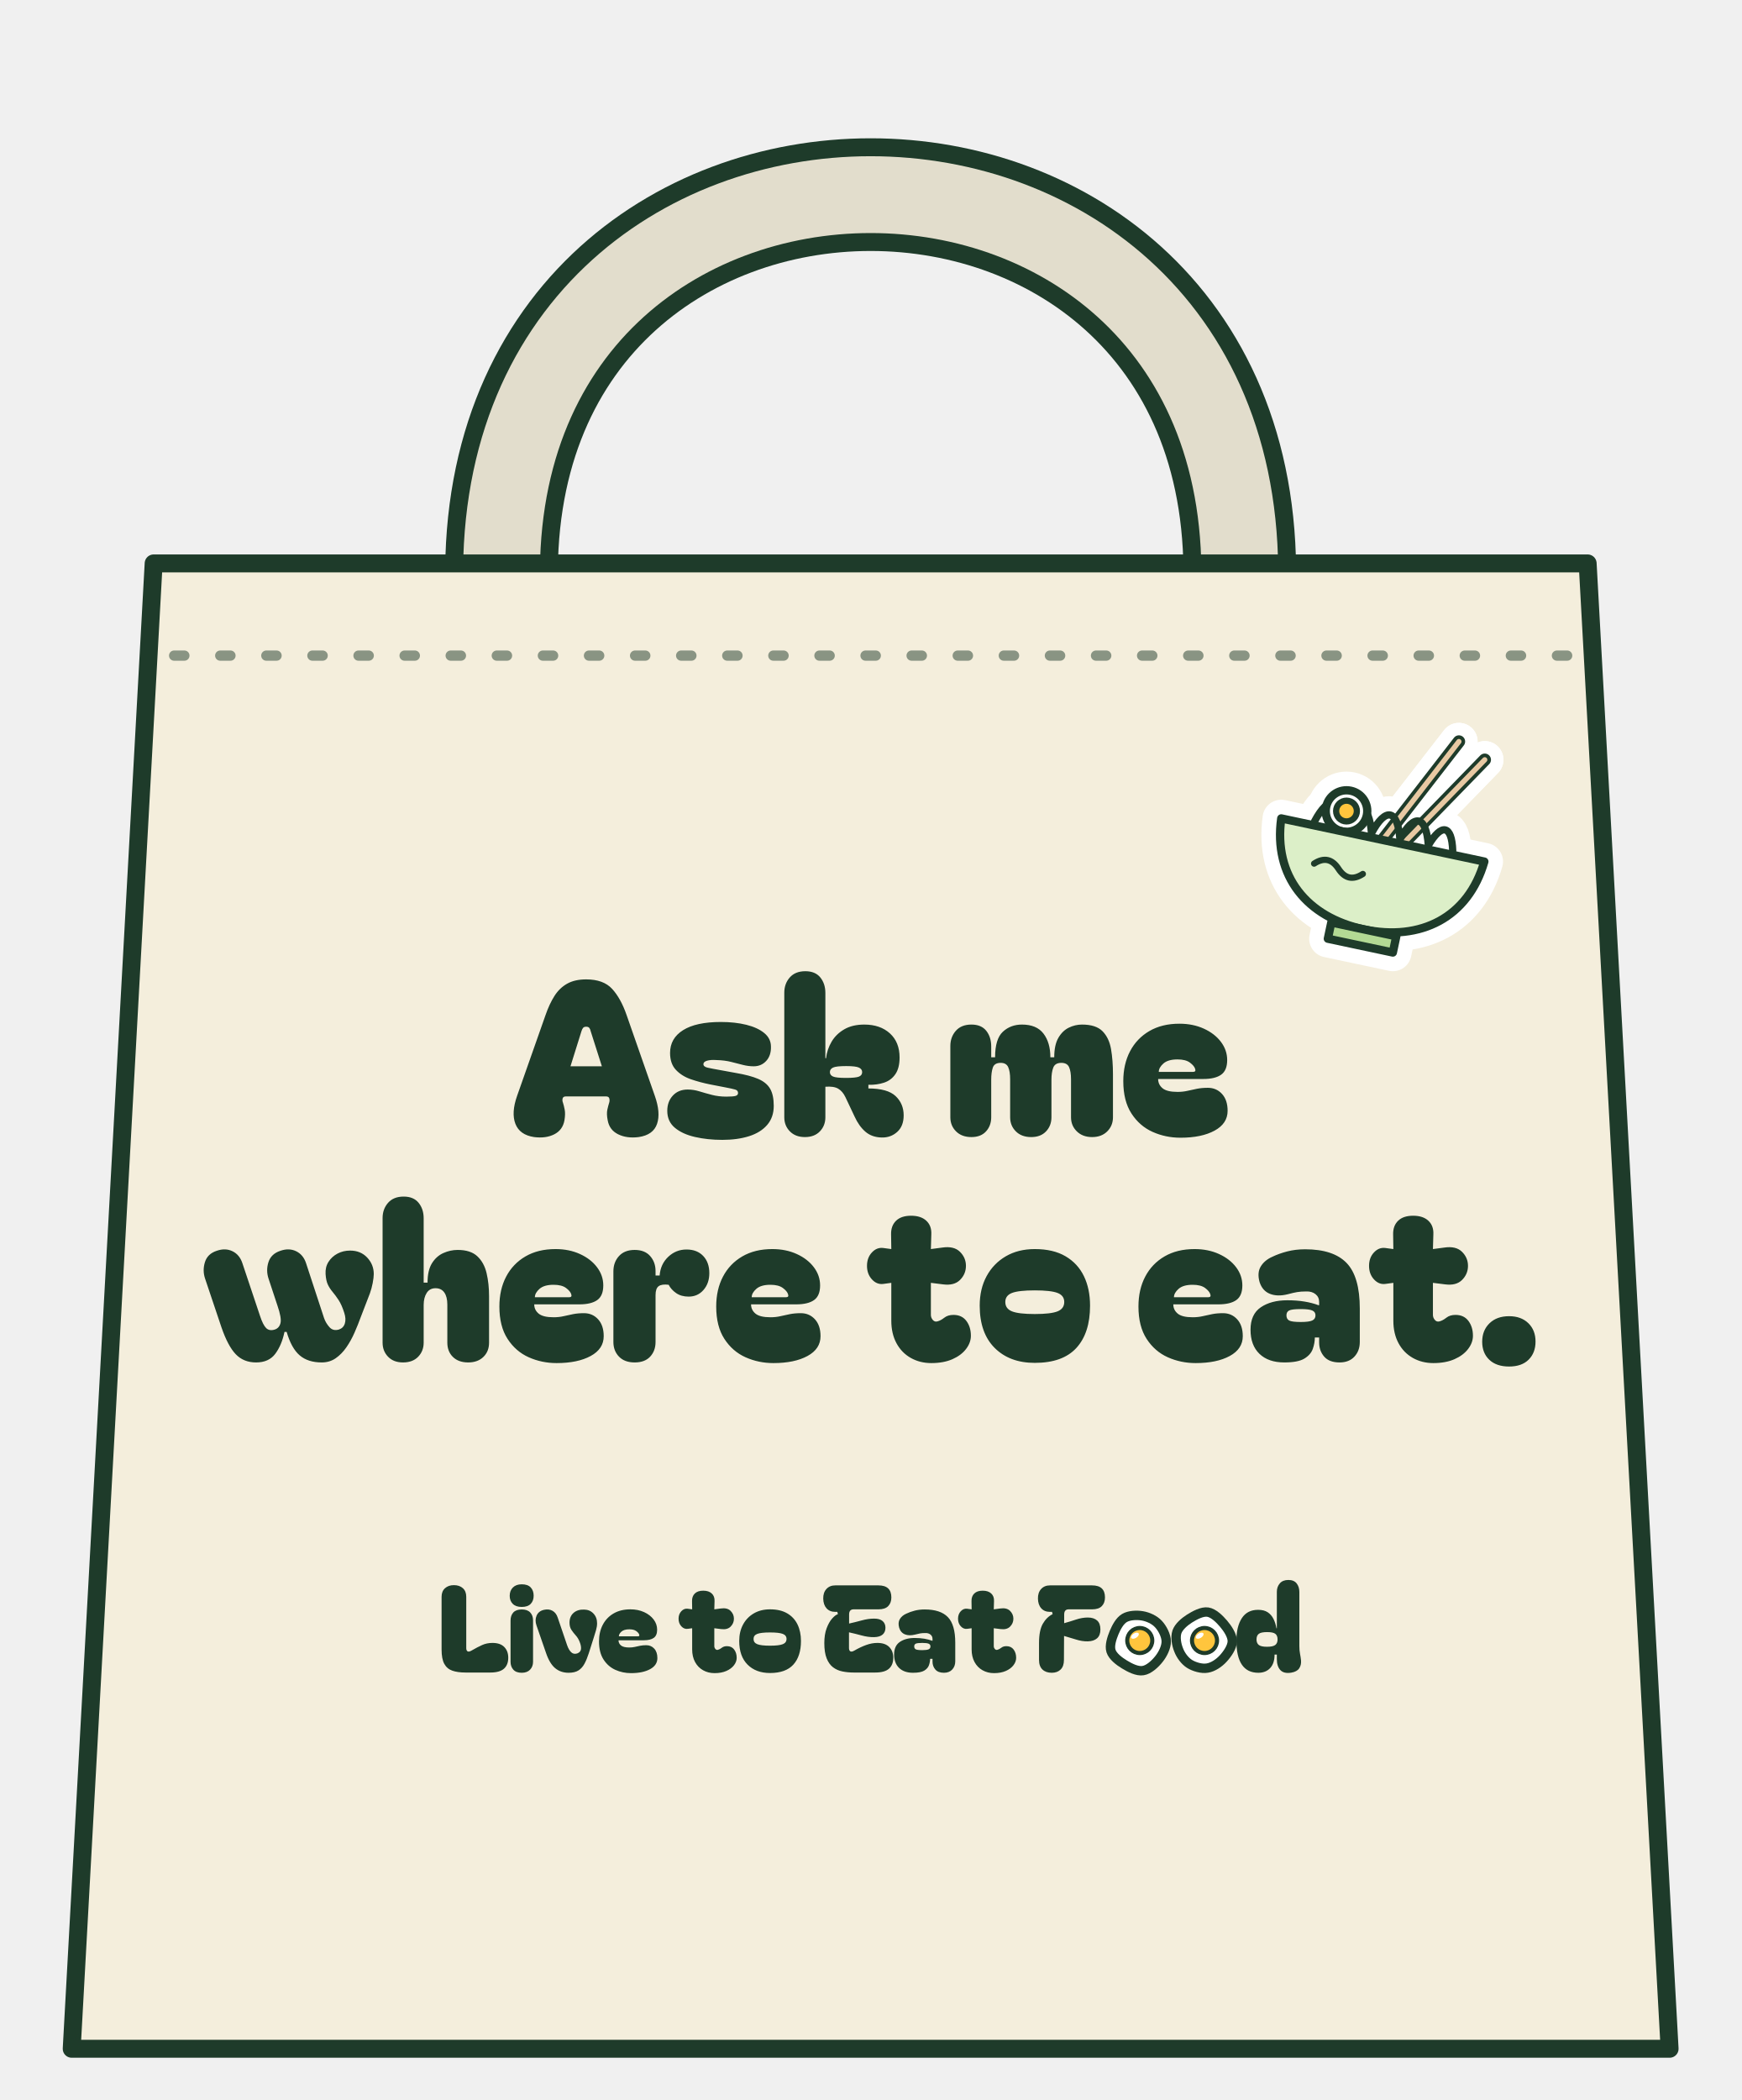
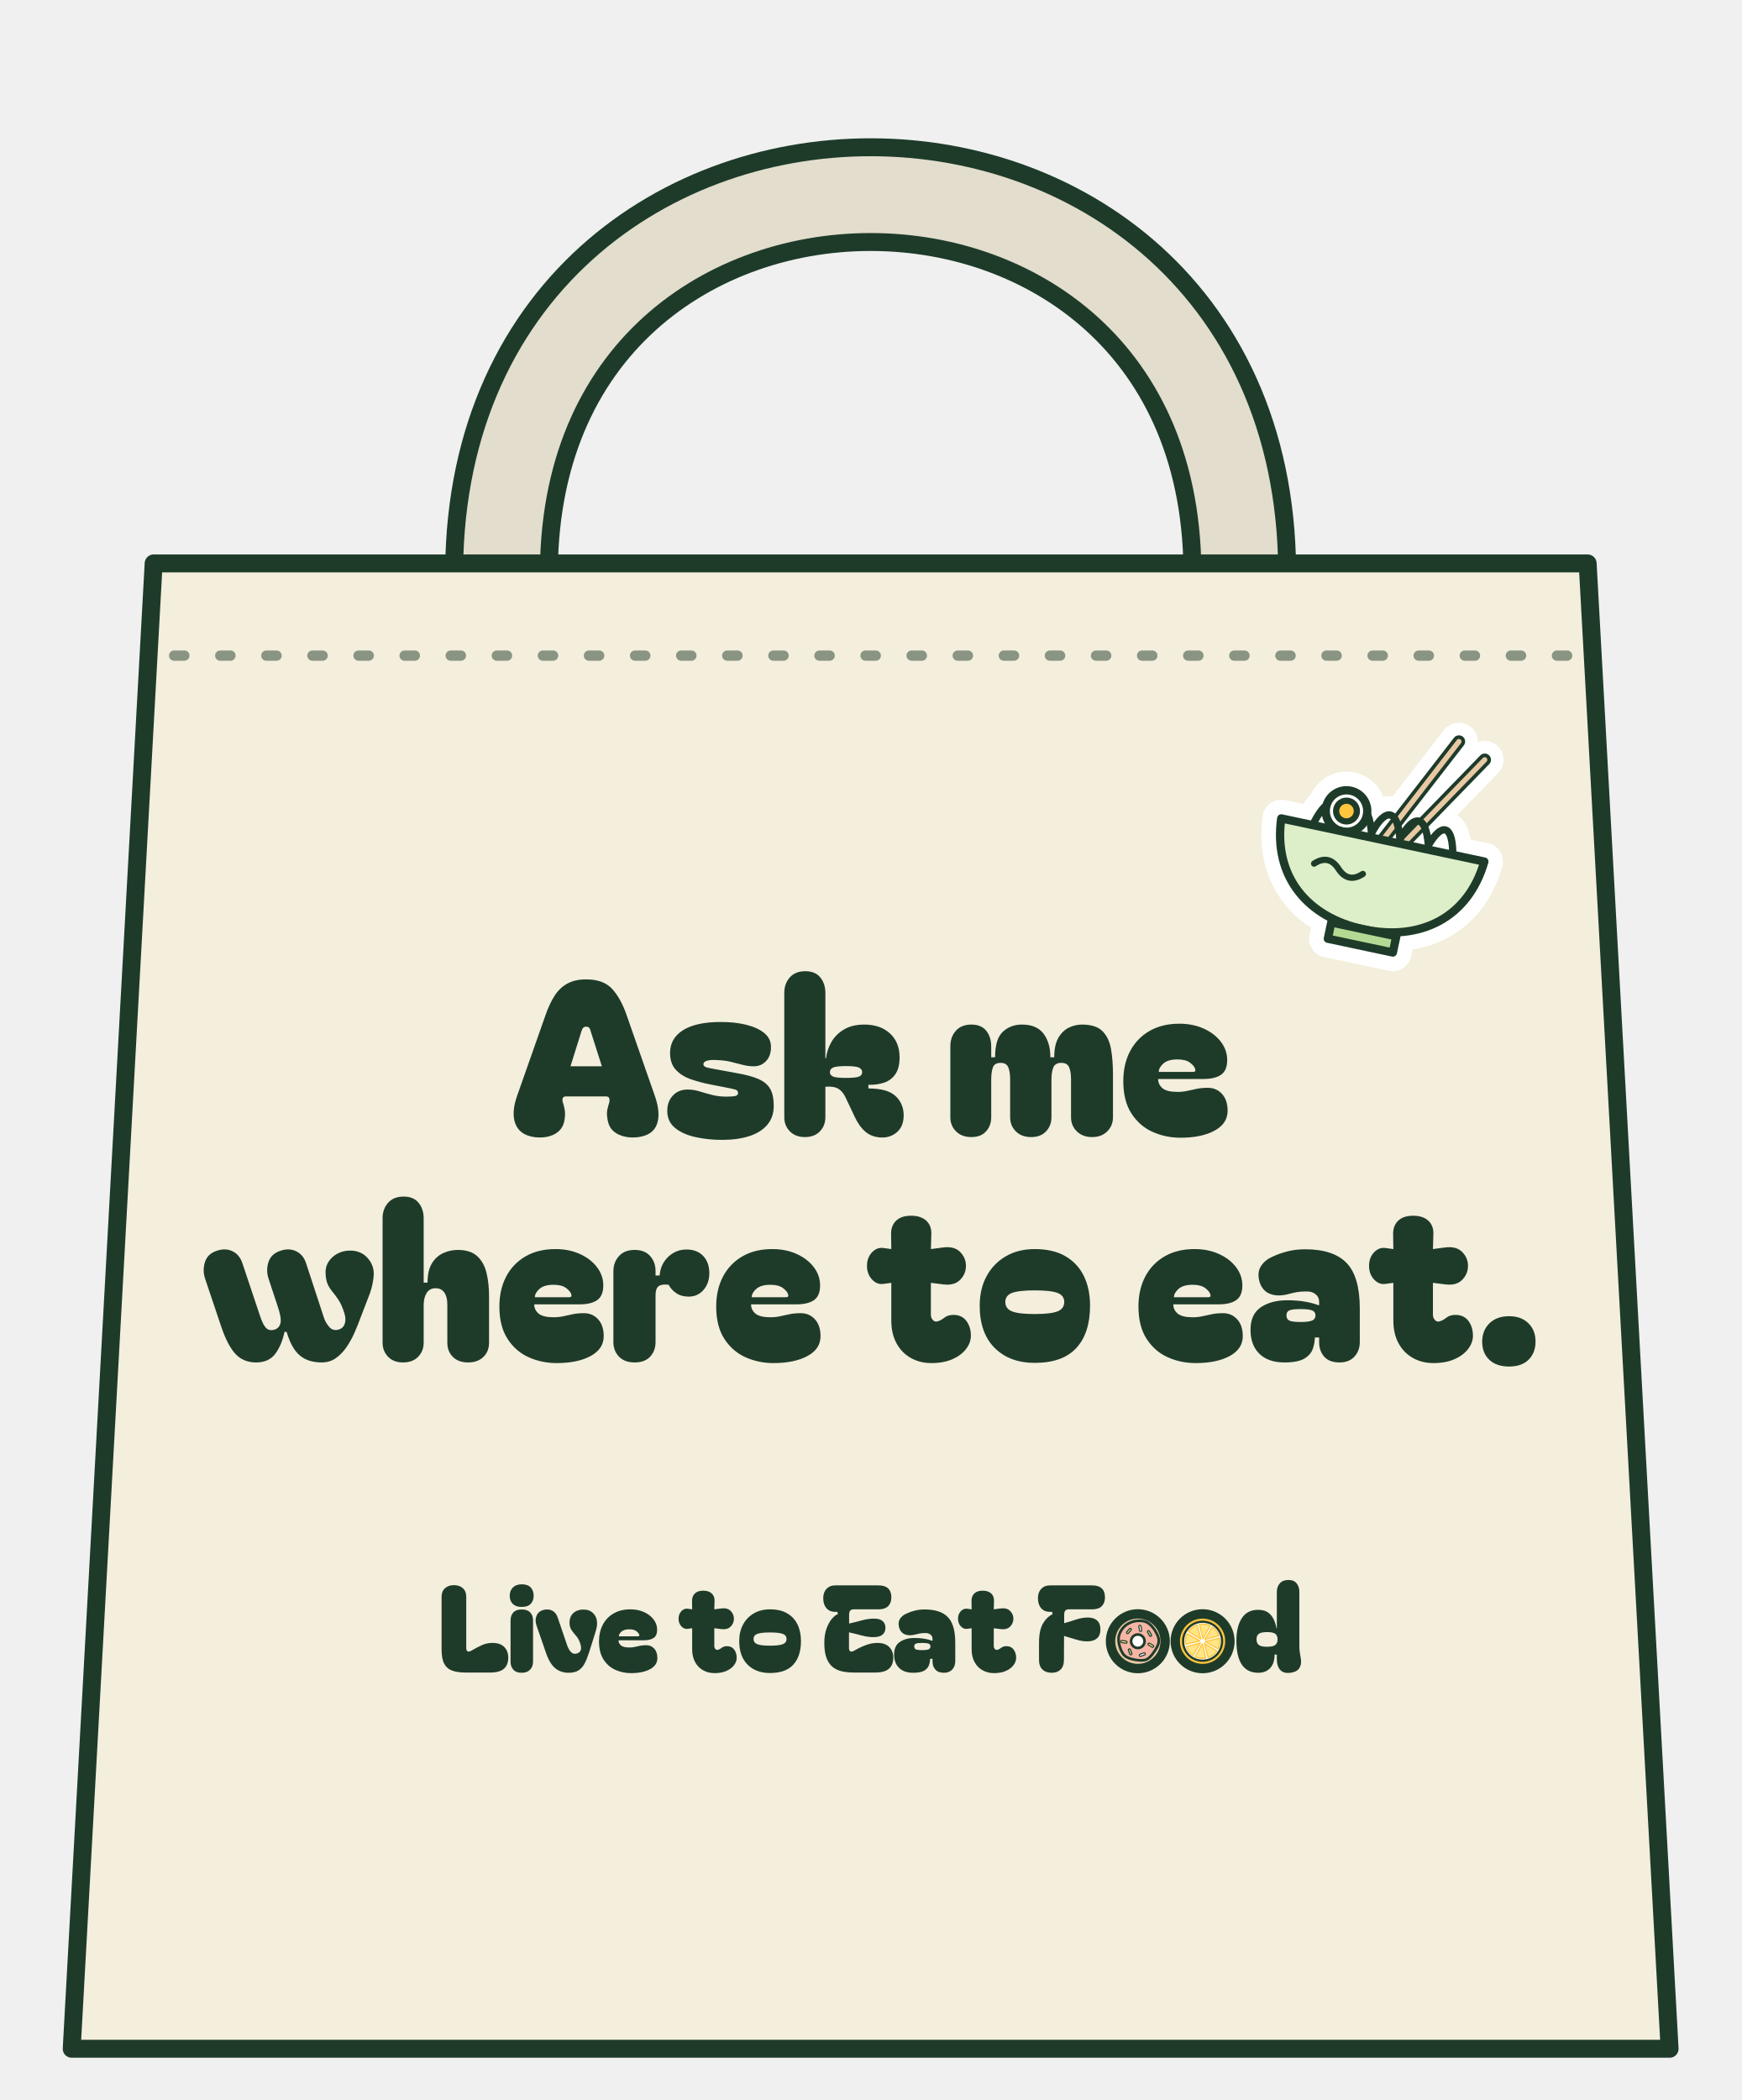
<svg xmlns="http://www.w3.org/2000/svg" viewBox="30.0 40.0 340.0 410.0" role="img" aria-label="Natural canvas tote: Ask me where to eat">
  <path d="M128 156 C124 52 276 52 272 156" fill="none" stroke="#1E3B2A" stroke-width="22" stroke-linecap="round" />
  <path d="M128 156 C124 52 276 52 272 156" fill="none" stroke="#E2DDCC" stroke-width="15" stroke-linecap="round" />
  <path d="M60 150 L340 150 L356 440 L44 440 Z" fill="#F4EEDC" stroke="#1E3B2A" stroke-width="3.5" stroke-linejoin="round" />
  <path d="M64 168 H336" stroke="#1E3B2A" stroke-width="2" stroke-dasharray="2 7" stroke-linecap="round" stroke-opacity=".5" />
  <path fill="#1E3B2A" d="M134.291 262.0Q131.477 261.58 130.637 259.417Q129.797 257.254 130.973 253.936L136.517 238.186Q137.273 236.002 138.26 234.448Q139.247 232.894 140.738 232.054Q142.229 231.214 144.455 231.214Q147.815 231.214 149.516 233.062Q151.217 234.91 152.351 238.186L157.853 253.936Q159.029 257.254 158.294 259.417Q157.559 261.58 154.703 262.0Q152.393 262.294 150.692 261.454Q148.991 260.614 148.655 258.724Q148.403 257.464 148.592 256.624Q148.781 255.784 148.949 255.28Q149.075 254.86 148.97 254.461Q148.865 254.062 148.319 254.062H140.507Q139.961 254.062 139.856 254.461Q139.751 254.86 139.919 255.28Q140.087 255.784 140.255 256.624Q140.423 257.464 140.213 258.724Q139.877 260.614 138.239 261.454Q136.601 262.294 134.291 262.0ZM147.521 248.182 145.337 241.336Q145.253 240.916 145.064 240.685Q144.875 240.454 144.455 240.454Q144.035 240.454 143.846 240.685Q143.657 240.916 143.531 241.336L141.389 248.182ZM171.041 262.546Q168.143 262.546 165.686 261.979Q163.229 261.412 161.759 260.173Q160.289 258.934 160.289 256.876Q160.289 255.07 161.381 253.894Q162.473 252.718 164.279 252.718Q165.413 252.718 166.568 253.075Q167.723 253.432 169.025 253.768Q170.327 254.104 171.839 254.104Q173.183 254.104 173.645 253.957Q174.107 253.81 174.107 253.39Q174.107 252.886 173.54 252.718Q172.973 252.55 171.629 252.298L168.605 251.71Q166.715 251.332 164.93 250.723Q163.145 250.114 161.99 248.896Q160.835 247.678 160.835 245.578Q160.835 242.722 163.376 241.126Q165.917 239.53 170.747 239.53Q173.519 239.53 175.724 240.076Q177.929 240.622 179.231 241.693Q180.533 242.764 180.533 244.36Q180.575 246.082 179.609 247.132Q178.643 248.182 177.173 248.182Q176.123 248.182 175.052 247.909Q173.981 247.636 172.742 247.321Q171.503 247.006 169.907 246.964Q168.773 246.88 168.059 247.09Q167.345 247.3 167.345 247.762Q167.345 248.266 168.185 248.455Q169.025 248.644 170.705 248.938L173.687 249.484Q176.417 249.946 178.034 250.639Q179.651 251.332 180.365 252.55Q181.079 253.768 181.079 255.91Q181.079 258.136 179.798 259.627Q178.517 261.118 176.249 261.832Q173.981 262.546 171.041 262.546ZM187.169 262.0Q185.321 262.0 184.229 260.887Q183.137 259.774 183.137 258.136V233.818Q183.137 232.054 184.208 230.836Q185.279 229.618 187.253 229.618Q189.185 229.618 190.172 230.836Q191.159 232.054 191.159 233.86V246.586L191.285 246.628Q191.495 244.864 192.377 243.373Q193.259 241.882 194.855 240.958Q196.451 240.034 198.761 240.034Q201.869 240.034 203.759 241.756Q205.649 243.478 205.649 246.46Q205.649 248.518 204.83 249.715Q204.011 250.912 202.625 251.374Q201.239 251.836 199.559 251.794V252.508Q203.297 252.508 204.872 253.999Q206.447 255.49 206.447 257.758Q206.447 259.858 205.187 260.992Q203.927 262.126 202.163 262.084Q200.231 262.042 198.971 260.95Q197.711 259.858 196.871 258.01L195.065 254.188Q194.519 253.054 193.658 252.55Q192.797 252.046 191.159 252.172V258.136Q191.159 259.774 190.088 260.887Q189.017 262.0 187.169 262.0ZM192.041 249.316Q192.041 249.904 192.65 250.177Q193.259 250.45 195.191 250.45Q197.081 250.45 197.711 250.198Q198.341 249.946 198.341 249.316Q198.341 248.728 197.711 248.434Q197.081 248.14 195.233 248.14Q193.259 248.14 192.65 248.434Q192.041 248.728 192.041 249.316ZM219.677 262.0Q217.787 262.0 216.674 260.887Q215.561 259.774 215.561 258.136V244.234Q215.561 242.47 216.632 241.252Q217.703 240.034 219.677 240.034Q221.609 240.034 222.575 241.252Q223.541 242.47 223.541 244.318V246.418H224.297Q224.297 242.848 225.809 241.441Q227.321 240.034 229.547 240.034Q232.403 240.034 233.747 241.798Q235.091 243.562 235.091 246.418H235.847Q235.847 244.024 236.645 242.638Q237.443 241.252 238.682 240.643Q239.921 240.034 241.265 240.034Q243.995 240.034 245.276 241.336Q246.557 242.638 246.935 244.822Q247.313 247.006 247.313 249.736V258.136Q247.313 259.774 246.2 260.887Q245.087 262.0 243.239 262.0Q241.391 262.0 240.257 260.887Q239.123 259.774 239.123 258.136V250.702Q239.123 249.19 238.745 248.35Q238.367 247.51 237.233 247.51Q236.015 247.51 235.658 248.434Q235.301 249.358 235.301 250.786V258.136Q235.301 259.774 234.251 260.887Q233.201 262.0 231.353 262.0Q229.463 262.0 228.35 260.887Q227.237 259.774 227.237 258.136V250.702Q227.237 249.19 226.859 248.35Q226.481 247.51 225.389 247.51Q224.171 247.51 223.856 248.434Q223.541 249.358 223.541 250.786V258.136Q223.541 259.774 222.533 260.887Q221.525 262.0 219.677 262.0ZM249.329 251.08Q249.329 247.762 250.652 245.242Q251.975 242.722 254.432 241.294Q256.889 239.866 260.291 239.866Q262.937 239.866 265.058 240.832Q267.179 241.798 268.397 243.415Q269.615 245.032 269.615 246.964Q269.615 248.98 268.439 249.82Q267.263 250.66 264.953 250.66H256.133Q256.133 251.752 256.994 252.466Q257.855 253.18 259.913 253.18Q260.963 253.18 261.866 252.97Q262.769 252.76 263.714 252.571Q264.659 252.382 265.835 252.382Q267.515 252.382 268.607 253.579Q269.699 254.776 269.699 256.876Q269.699 259.354 267.158 260.74Q264.617 262.126 260.501 262.126Q257.603 262.126 255.062 260.992Q252.521 259.858 250.925 257.401Q249.329 254.944 249.329 251.08ZM262.937 249.274Q263.567 249.274 263.357 248.686Q263.189 248.098 262.349 247.468Q261.509 246.838 259.913 246.838Q258.065 246.838 257.162 247.636Q256.259 248.434 256.259 249.274Z" />
  <path fill="#1E3B2A" d="M80.006 306.0Q77.57 306.0 76.037 304.404Q74.504 302.808 73.244 299.154L70.052 289.662Q69.506 288.066 70.01 286.428Q70.514 284.79 72.32 284.202Q74 283.614 75.386 284.286Q76.772 284.958 77.318 286.596L80.762 296.886Q81.35 298.692 81.98 299.301Q82.61 299.91 83.66 299.574Q84.542 299.28 84.773 298.293Q85.004 297.306 84.164 294.87L82.442 289.662Q81.896 288.024 82.421 286.407Q82.946 284.79 84.752 284.202Q86.432 283.614 87.818 284.286Q89.204 284.958 89.75 286.596L93.278 297.348Q93.614 298.314 94.328 299.112Q95.042 299.91 96.176 299.574Q97.058 299.28 97.331 298.398Q97.604 297.516 97.226 296.34Q96.722 294.744 96.113 293.82Q95.504 292.896 94.937 292.224Q94.37 291.552 94.013 290.796Q93.656 290.04 93.572 288.738Q93.488 287.394 94.139 286.365Q94.79 285.336 95.903 284.748Q97.016 284.16 98.36 284.16Q100.418 284.16 101.699 285.525Q102.98 286.89 102.98 288.738Q102.98 289.41 102.77 290.502Q102.56 291.594 102.224 292.518L100.46 297.096Q99.914 298.608 99.221 300.183Q98.528 301.758 97.625 303.06Q96.722 304.362 95.546 305.181Q94.37 306.0 92.816 306.0Q90.128 306.0 88.511 304.614Q86.894 303.228 85.97 300.036H85.55Q85.004 302.64 83.744 304.32Q82.484 306.0 80.006 306.0ZM108.692 306.0Q106.844 306.0 105.773 304.887Q104.702 303.774 104.702 302.136V277.818Q104.702 276.054 105.773 274.836Q106.844 273.618 108.818 273.618Q110.75 273.618 111.737 274.836Q112.724 276.054 112.724 277.86V290.418H113.48Q113.48 288.024 114.341 286.638Q115.202 285.252 116.567 284.643Q117.932 284.034 119.36 284.034Q121.88 284.034 123.203 285.273Q124.526 286.512 125.009 288.57Q125.492 290.628 125.492 293.064V302.136Q125.492 303.858 124.379 304.929Q123.266 306.0 121.418 306.0Q119.528 306.0 118.436 304.929Q117.344 303.858 117.344 302.136V294.702Q117.344 293.19 116.756 292.35Q116.168 291.51 115.034 291.51Q113.9 291.51 113.312 292.434Q112.724 293.358 112.724 294.786V302.136Q112.724 303.774 111.653 304.887Q110.582 306.0 108.692 306.0ZM127.508 295.08Q127.508 291.762 128.831 289.242Q130.154 286.722 132.611 285.294Q135.068 283.866 138.47 283.866Q141.116 283.866 143.237 284.832Q145.358 285.798 146.576 287.415Q147.794 289.032 147.794 290.964Q147.794 292.98 146.618 293.82Q145.442 294.66 143.132 294.66H134.312Q134.312 295.752 135.173 296.466Q136.034 297.18 138.092 297.18Q139.142 297.18 140.045 296.97Q140.948 296.76 141.893 296.571Q142.838 296.382 144.014 296.382Q145.694 296.382 146.786 297.579Q147.878 298.776 147.878 300.876Q147.878 303.354 145.337 304.74Q142.796 306.126 138.68 306.126Q135.782 306.126 133.241 304.992Q130.7 303.858 129.104 301.401Q127.508 298.944 127.508 295.08ZM141.116 293.274Q141.746 293.274 141.536 292.686Q141.368 292.098 140.528 291.468Q139.688 290.838 138.092 290.838Q136.244 290.838 135.341 291.636Q134.438 292.434 134.438 293.274ZM153.926 306.0Q151.952 306.0 150.86 304.866Q149.768 303.732 149.768 302.01V288.234Q149.768 286.428 150.86 285.231Q151.952 284.034 153.926 284.034Q155.9 284.034 156.95 285.231Q158.0 286.428 158.0 288.15V289.032H158.798Q158.966 286.806 160.478 285.378Q161.99 283.95 164.048 283.95Q166.106 283.95 167.303 285.21Q168.5 286.47 168.5 288.57Q168.5 290.544 167.366 291.846Q166.232 293.148 164.468 293.148Q162.998 293.148 162.011 292.455Q161.024 291.762 160.562 290.838Q159.218 290.67 158.609 291.111Q158.0 291.552 158.0 292.854V302.01Q158.0 303.732 156.95 304.866Q155.9 306.0 153.926 306.0ZM169.844 295.08Q169.844 291.762 171.167 289.242Q172.49 286.722 174.947 285.294Q177.404 283.866 180.806 283.866Q183.452 283.866 185.573 284.832Q187.694 285.798 188.912 287.415Q190.13 289.032 190.13 290.964Q190.13 292.98 188.954 293.82Q187.778 294.66 185.468 294.66H176.648Q176.648 295.752 177.509 296.466Q178.37 297.18 180.428 297.18Q181.478 297.18 182.381 296.97Q183.284 296.76 184.229 296.571Q185.174 296.382 186.35 296.382Q188.03 296.382 189.122 297.579Q190.214 298.776 190.214 300.876Q190.214 303.354 187.673 304.74Q185.132 306.126 181.016 306.126Q178.118 306.126 175.577 304.992Q173.036 303.858 171.44 301.401Q169.844 298.944 169.844 295.08ZM183.452 293.274Q184.082 293.274 183.872 292.686Q183.704 292.098 182.864 291.468Q182.024 290.838 180.428 290.838Q178.58 290.838 177.677 291.636Q176.774 292.434 176.774 293.274ZM211.844 306.126Q209.618 306.126 207.833 305.118Q206.048 304.11 205.04 302.241Q204.032 300.372 204.032 297.852V290.46L202.478 290.67Q201.218 290.838 200.252 289.788Q199.286 288.738 199.286 287.142Q199.286 285.546 200.252 284.517Q201.218 283.488 202.478 283.656L204.032 283.866L203.99 281.01Q203.948 279.33 204.956 278.343Q205.964 277.356 207.896 277.356Q209.828 277.356 210.878 278.343Q211.928 279.33 211.844 281.01L211.76 283.866L213.986 283.572Q216.254 283.236 217.43 284.391Q218.606 285.546 218.606 287.142Q218.606 288.738 217.451 289.893Q216.296 291.048 214.112 290.754L211.76 290.46V296.718Q211.76 297.264 212.138 297.705Q212.516 298.146 213.062 297.978Q213.692 297.81 214.385 297.264Q215.078 296.718 216.17 296.718Q217.808 296.718 218.69 297.894Q219.572 299.07 219.572 300.792Q219.572 302.136 218.627 303.375Q217.682 304.614 215.96 305.37Q214.238 306.126 211.844 306.126ZM232.046 306.084Q227.132 306.084 224.213 303.165Q221.294 300.246 221.294 294.912Q221.294 291.636 222.638 289.158Q223.982 286.68 226.397 285.273Q228.812 283.866 232.046 283.866Q235.658 283.866 238.052 285.273Q240.446 286.68 241.643 289.158Q242.84 291.636 242.84 294.912Q242.84 300.246 240.173 303.165Q237.506 306.084 232.046 306.084ZM226.292 294.198Q226.292 295.5 227.594 296.025Q228.896 296.55 232.046 296.55Q235.196 296.55 236.498 296.025Q237.8 295.5 237.8 294.198Q237.8 292.938 236.498 292.434Q235.196 291.93 232.046 291.93Q228.896 291.93 227.594 292.434Q226.292 292.938 226.292 294.198ZM252.29 295.08Q252.29 291.762 253.613 289.242Q254.936 286.722 257.393 285.294Q259.85 283.866 263.252 283.866Q265.898 283.866 268.019 284.832Q270.14 285.798 271.358 287.415Q272.576 289.032 272.576 290.964Q272.576 292.98 271.4 293.82Q270.224 294.66 267.914 294.66H259.094Q259.094 295.752 259.955 296.466Q260.816 297.18 262.874 297.18Q263.924 297.18 264.827 296.97Q265.73 296.76 266.675 296.571Q267.62 296.382 268.796 296.382Q270.476 296.382 271.568 297.579Q272.66 298.776 272.66 300.876Q272.66 303.354 270.119 304.74Q267.578 306.126 263.462 306.126Q260.564 306.126 258.023 304.992Q255.482 303.858 253.886 301.401Q252.29 298.944 252.29 295.08ZM265.898 293.274Q266.528 293.274 266.318 292.686Q266.15 292.098 265.31 291.468Q264.47 290.838 262.874 290.838Q261.026 290.838 260.123 291.636Q259.22 292.434 259.22 293.274ZM280.766 306.0Q277.658 306.0 275.915 304.32Q274.172 302.64 274.172 299.616Q274.172 296.592 276.188 295.227Q278.204 293.862 281.354 293.862Q283.202 293.862 284.714 294.114Q286.226 294.366 287.444 294.828H287.57V294.198Q287.57 293.232 286.856 292.665Q286.142 292.098 285.05 292.14Q284.0 292.14 283.265 292.266Q282.53 292.392 281.438 292.686Q279.422 293.19 277.952 292.602Q276.482 292.014 275.936 290.292Q275.432 288.486 276.167 287.268Q276.902 286.05 278.414 285.378Q279.716 284.748 281.333 284.328Q282.95 283.908 284.84 283.908Q290.342 283.908 292.925 286.575Q295.508 289.242 295.508 295.5V302.01Q295.508 303.732 294.458 304.866Q293.408 306.0 291.56 306.0Q289.544 306.0 288.557 304.866Q287.57 303.732 287.57 302.094V301.128H286.73Q286.73 302.22 286.331 303.354Q285.932 304.488 284.693 305.244Q283.454 306.0 280.766 306.0ZM281.186 296.802Q281.186 297.516 281.711 297.81Q282.236 298.104 284.0 298.104Q285.596 298.104 286.226 297.81Q286.856 297.516 286.856 296.802Q286.856 296.13 286.226 295.857Q285.596 295.584 284.0 295.584Q282.236 295.584 281.711 295.857Q281.186 296.13 281.186 296.802ZM309.872 306.126Q307.646 306.126 305.861 305.118Q304.076 304.11 303.068 302.241Q302.06 300.372 302.06 297.852V290.46L300.506 290.67Q299.246 290.838 298.28 289.788Q297.314 288.738 297.314 287.142Q297.314 285.546 298.28 284.517Q299.246 283.488 300.506 283.656L302.06 283.866L302.018 281.01Q301.976 279.33 302.984 278.343Q303.992 277.356 305.924 277.356Q307.856 277.356 308.906 278.343Q309.956 279.33 309.872 281.01L309.788 283.866L312.014 283.572Q314.282 283.236 315.458 284.391Q316.634 285.546 316.634 287.142Q316.634 288.738 315.479 289.893Q314.324 291.048 312.14 290.754L309.788 290.46V296.718Q309.788 297.264 310.166 297.705Q310.544 298.146 311.09 297.978Q311.72 297.81 312.413 297.264Q313.106 296.718 314.198 296.718Q315.836 296.718 316.718 297.894Q317.6 299.07 317.6 300.792Q317.6 302.136 316.655 303.375Q315.71 304.614 313.988 305.37Q312.266 306.126 309.872 306.126ZM324.656 306.798Q322.178 306.798 320.792 305.475Q319.406 304.152 319.406 301.968Q319.406 299.742 320.834 298.356Q322.262 296.97 324.656 296.97Q327.008 296.97 328.415 298.335Q329.822 299.7 329.822 301.926Q329.822 304.11 328.478 305.454Q327.134 306.798 324.656 306.798Z" />
  <g transform="translate(200.0 360.0) rotate(0) translate(-85.0 -12.0) scale(0.235) translate(2.0 2.0)">
-     <path d="M605.3 50.9 C605.4 55.7 602.5 61.6 599.3 65.6 C596.1 69.7 590.8 74.6 586.0 75.3 C581.2 76.1 575.0 72.9 570.6 70.2 C566.1 67.5 560.8 63.4 559.4 59.0 C558.0 54.6 560.1 48.3 562.0 43.7 C563.9 39.2 566.7 33.9 570.6 31.6 C574.5 29.3 580.7 29.0 585.4 29.8 C590.1 30.6 595.5 33.0 598.8 36.6 C602.1 40.1 605.2 46.1 605.3 50.9Z" fill="#FFFFFF" stroke="#1E3B2A" stroke-width="7.8" stroke-linejoin="round" />
-     <circle cx="583.3" cy="50.3" r="10.4" fill="#FFC53D" stroke="#1E3B2A" stroke-width="3.4" />
-     <ellipse cx="579.3" cy="46.3" rx="3.6" ry="2.0" transform="rotate(-32 579.3 46.3)" fill="#FFFFFF" />
-     <path d="M660.2 50.9 C660.1 55.7 656.1 61.5 652.6 65.3 C649.2 69.0 644.1 72.5 639.4 73.2 C634.8 74.0 628.6 72.2 624.6 69.7 C620.7 67.2 617.3 62.6 615.6 58.1 C613.8 53.7 612.7 47.5 614.2 43.1 C615.7 38.8 620.4 34.8 624.6 32.1 C628.9 29.4 635.1 26.0 639.8 26.7 C644.5 27.4 649.5 32.3 652.9 36.3 C656.3 40.3 660.2 46.1 660.2 50.9Z" fill="#FFFFFF" stroke="#1E3B2A" stroke-width="7.8" stroke-linejoin="round" />
-     <circle cx="637.1" cy="50.3" r="10.4" fill="#FFC53D" stroke="#1E3B2A" stroke-width="3.4" />
-     <ellipse cx="633.1" cy="46.3" rx="3.6" ry="2.0" transform="rotate(-32 633.1 46.3)" fill="#FFFFFF" />
+     <circle cx="581.7" cy="50.9" r="22.7" fill="#E8C9A3" stroke="#1E3B2A" stroke-width="0.0" />
+     <path d="M599.1 50.6 C599.1 53.6 597.2 56.8 595.4 59.4 C593.7 62.0 591.4 65.0 588.8 66.1 C586.1 67.2 582.4 66.8 579.4 66.3 C576.5 65.8 573.1 64.9 570.9 63.0 C568.8 61.2 567.4 57.9 566.6 55.0 C565.7 52.2 565.3 48.8 566.1 46.0 C566.8 43.2 568.7 40.2 571.0 38.2 C573.2 36.2 576.4 34.8 579.3 34.2 C582.3 33.7 586.1 33.7 588.8 35.0 C591.6 36.2 594.0 39.0 595.7 41.6 C597.4 44.2 599.2 47.6 599.1 50.6Z" fill="#F7B5A6" stroke="#1E3B2A" stroke-width="2.2" stroke-linejoin="round" />
+     <circle cx="581.7" cy="50.9" r="5.6" fill="#FFFFFF" stroke="#1E3B2A" stroke-width="2.2" />
+     <rect x="589.9" y="53.3" width="5.2" height="1.8" rx="0.9" fill="#FFE586" stroke="#1E3B2A" stroke-width="0.9" transform="rotate(30 592.5 54.2)" />
+     <rect x="582.8" y="61.1" width="5.2" height="1.8" rx="0.9" fill="#FFFFFF" stroke="#1E3B2A" stroke-width="0.9" transform="rotate(-20 585.4 62.0)" />
+     <rect x="572.7" y="58.8" width="5.2" height="1.8" rx="0.9" fill="#B3DA94" stroke="#1E3B2A" stroke-width="0.9" transform="rotate(70 575.3 59.7)" />
+     <rect x="567.5" y="50.5" width="5.2" height="1.8" rx="0.9" fill="#FFE586" stroke="#1E3B2A" stroke-width="0.9" transform="rotate(10 570.1 51.4)" />
+     <rect x="571.7" y="41.5" width="5.2" height="1.8" rx="0.9" fill="#B3DA94" stroke="#1E3B2A" stroke-width="0.9" transform="rotate(-50 574.3 42.4)" />
+     <rect x="581.1" y="39.3" width="5.2" height="1.8" rx="0.9" fill="#FFFFFF" stroke="#1E3B2A" stroke-width="0.9" transform="rotate(80 583.7 40.2)" />
+     <rect x="588.8" y="43.6" width="5.2" height="1.8" rx="0.9" fill="#B3DA94" stroke="#1E3B2A" stroke-width="0.9" transform="rotate(60 591.4 44.5)" />
+     <circle cx="581.7" cy="50.9" r="22.7" fill="none" stroke="#1E3B2A" stroke-width="7.8" />
+     <circle cx="635.5" cy="50.9" r="22.7" fill="#FFC53D" stroke="#1E3B2A" stroke-width="0.0" />
+     <circle cx="635.5" cy="50.9" r="16.2" fill="#FFFFFF" stroke="#1E3B2A" stroke-width="1.8" />
+     <path d="M633.7 52.3 L627.4 62.7 A14.3 14.3 0 0 1 622.0 55.5 Z" fill="#FFE586" stroke="#FFC53D" stroke-width="1.0" stroke-linejoin="round" />
+     <path d="M633.3 50.6 L621.5 53.5 A14.3 14.3 0 0 1 622.7 44.6 Z" fill="#FFE586" stroke="#FFC53D" stroke-width="1.0" stroke-linejoin="round" />
+     <path d="M634.1 49.1 L623.7 42.8 A14.3 14.3 0 0 1 630.9 37.4 Z" fill="#FFE586" stroke="#FFC53D" stroke-width="1.0" stroke-linejoin="round" />
+     <path d="M635.8 48.7 L632.9 36.9 A14.3 14.3 0 0 1 641.8 38.1 Z" fill="#FFE586" stroke="#FFC53D" stroke-width="1.0" stroke-linejoin="round" />
+     <path d="M637.3 49.5 L643.6 39.1 A14.3 14.3 0 0 1 649.0 46.3 Z" fill="#FFE586" stroke="#FFC53D" stroke-width="1.0" stroke-linejoin="round" />
+     <path d="M637.7 51.2 L649.5 48.3 A14.3 14.3 0 0 1 648.3 57.2 Z" fill="#FFE586" stroke="#FFC53D" stroke-width="1.0" stroke-linejoin="round" />
+     <path d="M636.9 52.7 L647.3 59.0 A14.3 14.3 0 0 1 640.1 64.4 Z" fill="#FFE586" stroke="#FFC53D" stroke-width="1.0" stroke-linejoin="round" />
+     <path d="M635.2 53.1 L638.1 64.9 A14.3 14.3 0 0 1 629.2 63.7 Z" fill="#FFE586" stroke="#FFC53D" stroke-width="1.0" stroke-linejoin="round" />
+     <circle cx="635.5" cy="50.9" r="22.7" fill="none" stroke="#1E3B2A" stroke-width="7.8" />
    <path fill="#1E3B2A" d="M3.2 14Q3.2 9.4 6.05 6.85Q8.9 4.3 13.4 4.3Q18.1 4.3 20.9 6.85Q23.7 9.4 23.7 14V56.6Q23.7 58.5 24.7 59.25Q25.7 60 28.0 58.7Q33.0 55.8 36.9 54.05Q40.8 52.3 45.5 52.3Q52.0 52.3 55.3 55.7Q58.6 59.1 58.6 64.6Q58.6 70.5 55.05 73.7Q51.5 76.9 43.7 76.9H23.1Q16.5 76.9 12.1 75.35Q7.7 73.8 5.45 69.7Q3.2 65.6 3.2 57.8ZM59.8 13.2Q59.8 8.9 62.45 6.25Q65.1 3.6 69.8 3.6Q74.8 3.6 77.25 6.2Q79.7 8.8 79.7 13.1Q79.7 17.3 77.25 19.85Q74.8 22.4 69.8 22.4Q64.9 22.4 62.35 19.85Q59.8 17.3 59.8 13.2ZM69.8 77.1Q65.1 77.1 62.8 74.5Q60.5 71.9 60.5 68.0V33.8Q60.5 29.5 62.8 27Q65.1 24.5 69.8 24.5Q74.5 24.5 76.85 27Q79.2 29.5 79.2 33.6V68.0Q79.2 71.9 76.75 74.5Q74.3 77.1 69.8 77.1ZM108.7 77.1Q102.2 77.1 97.6 73.3Q93.0 69.5 90.0 60.7L82.1 37.9Q80.5 33.4 82.15 29.6Q83.8 25.8 88.3 24.8Q92.3 23.9 95.35 25.6Q98.4 27.3 99.7 31.3L107.5 54.2Q108.9 58.2 110.95 60.1Q113.0 62 116.0 61Q118.8 59.9 119.05 57.35Q119.3 54.8 117.9 51.4Q116.7 48.3 114.7 46.1Q112.7 43.9 111.1 41.5Q109.5 39.1 109.5 35.5Q109.5 30.3 112.85 27.35Q116.2 24.4 121.7 24.6Q126.4 24.7 129.4 27.9Q132.4 31.1 132.4 36Q132.4 38.7 131.5 41.8Q130.6 44.9 129.5 48.3L125.5 60.9Q123.9 65.9 121.95 69.55Q120.0 73.2 116.95 75.15Q113.9 77.1 108.7 77.1ZM134.0 51.1Q134.0 43.2 137.15 37.2Q140.3 31.2 146.15 27.8Q152.0 24.4 160.1 24.4Q166.4 24.4 171.45 26.7Q176.5 29 179.4 32.85Q182.3 36.7 182.3 41.3Q182.3 46.1 179.5 48.1Q176.7 50.1 171.2 50.1H150.2Q150.2 52.7 152.25 54.4Q154.3 56.1 159.2 56.1Q161.7 56.1 163.85 55.6Q166.0 55.1 168.25 54.65Q170.5 54.2 173.3 54.2Q177.3 54.2 179.9 57.05Q182.5 59.9 182.5 64.9Q182.5 70.8 176.45 74.1Q170.4 77.4 160.6 77.4Q153.7 77.4 147.65 74.7Q141.6 72.0 137.8 66.15Q134.0 60.3 134.0 51.1ZM166.4 46.8Q167.9 46.8 167.4 45.4Q167.0 44 165.0 42.5Q163.0 41 159.2 41Q154.8 41 152.65 42.9Q150.5 44.8 150.5 46.8ZM230.0 77.4Q224.7 77.4 220.45 75.0Q216.2 72.6 213.8 68.15Q211.4 63.7 211.4 57.7V40.1L207.7 40.6Q204.7 41 202.4 38.5Q200.1 36 200.1 32.2Q200.1 28.4 202.4 25.95Q204.7 23.5 207.7 23.9L211.4 24.4L211.3 17.6Q211.2 13.6 213.6 11.25Q216 8.9 220.6 8.9Q225.2 8.9 227.7 11.25Q230.2 13.6 230.0 17.6L229.8 24.4L235.1 23.7Q240.5 22.9 243.3 25.65Q246.1 28.4 246.1 32.2Q246.1 36 243.35 38.75Q240.6 41.5 235.4 40.8L229.8 40.1V55Q229.8 56.3 230.7 57.35Q231.6 58.4 232.9 58Q234.4 57.6 236.05 56.3Q237.7 55 240.3 55Q244.2 55 246.3 57.8Q248.4 60.6 248.4 64.7Q248.4 67.9 246.15 70.85Q243.9 73.8 239.8 75.6Q235.7 77.4 230.0 77.4ZM276.1 77.3Q264.4 77.3 257.45 70.35Q250.5 63.4 250.5 50.7Q250.5 42.9 253.7 37Q256.9 31.1 262.65 27.75Q268.4 24.4 276.1 24.4Q284.7 24.4 290.4 27.75Q296.1 31.1 298.95 37Q301.8 42.9 301.8 50.7Q301.8 63.4 295.45 70.35Q289.1 77.3 276.1 77.3ZM262.4 49Q262.4 52.1 265.5 53.35Q268.6 54.6 276.1 54.6Q283.6 54.6 286.7 53.35Q289.8 52.1 289.8 49Q289.8 46 286.7 44.8Q283.6 43.6 276.1 43.6Q268.6 43.6 265.5 44.8Q262.4 46 262.4 49ZM345.6 76.9Q340.7 76.9 336.25 76.0Q331.8 75.1 328.45 72.55Q325.1 70.0 323.15 65.15Q321.2 60.3 321.2 52.4Q321.2 45.3 323.1 40.2Q325.0 35.1 327.65 32.1Q330.3 29.1 332.5 28.4L332.0 26.5H330.3Q325.7 26.5 323.05 23.55Q320.4 20.6 320.3 15.5Q320.2 10.5 322.95 7.5Q325.7 4.5 330.3 4.5H366.2Q376.9 4.5 376.9 14.5Q376.9 19 374.3 21.7Q371.7 24.4 366.2 24.4H345.5Q341.8 24.4 341.8 28.7V36.2Q346.8 35.1 352.25 33.6Q357.7 32.1 362.6 32.1Q367.3 32.1 369.65 34.15Q372.0 36.2 372.0 39.7Q372.0 43.3 369.65 45.35Q367.3 47.4 362.6 47.5Q357.7 47.6 352.2 46.1Q346.7 44.6 341.7 43.5V56.6Q341.7 58.5 342.75 59.25Q343.8 60 346.1 58.7Q351.1 55.8 355.9 54.05Q360.7 52.3 365.3 52.3Q371.8 52.3 375.15 55.7Q378.5 59.1 378.5 64.6Q378.5 70.5 374.95 73.7Q371.4 76.9 363.5 76.9ZM394.9 77.1Q387.5 77.1 383.35 73.1Q379.2 69.1 379.2 61.9Q379.2 54.7 384.0 51.45Q388.8 48.2 396.3 48.2Q400.7 48.2 404.3 48.8Q407.9 49.4 410.8 50.5H411.1V49Q411.1 46.7 409.4 45.35Q407.7 44 405.1 44.1Q402.6 44.1 400.85 44.4Q399.1 44.7 396.5 45.4Q391.7 46.6 388.2 45.2Q384.7 43.8 383.4 39.7Q382.2 35.4 383.95 32.5Q385.7 29.6 389.3 28Q392.4 26.5 396.25 25.5Q400.1 24.5 404.6 24.5Q417.7 24.5 423.85 30.85Q430.0 37.2 430.0 52.1V67.6Q430.0 71.7 427.5 74.4Q425.0 77.1 420.6 77.1Q415.8 77.1 413.45 74.4Q411.1 71.7 411.1 67.8V65.5H409.1Q409.1 68.1 408.15 70.8Q407.2 73.5 404.25 75.3Q401.3 77.1 394.9 77.1ZM395.9 55.2Q395.9 56.9 397.15 57.6Q398.4 58.3 402.6 58.3Q406.4 58.3 407.9 57.6Q409.4 56.9 409.4 55.2Q409.4 53.6 407.9 52.95Q406.4 52.3 402.6 52.3Q398.4 52.3 397.15 52.95Q395.9 53.6 395.9 55.2ZM462.2 77.4Q456.9 77.4 452.65 75.0Q448.4 72.6 446.0 68.15Q443.6 63.7 443.6 57.7V40.1L439.9 40.6Q436.9 41 434.6 38.5Q432.3 36 432.3 32.2Q432.3 28.4 434.6 25.95Q436.9 23.5 439.9 23.9L443.6 24.4L443.5 17.6Q443.4 13.6 445.8 11.25Q448.2 8.9 452.8 8.9Q457.4 8.9 459.9 11.25Q462.4 13.6 462.2 17.6L462.0 24.4L467.3 23.7Q472.7 22.9 475.5 25.65Q478.3 28.4 478.3 32.2Q478.3 36 475.55 38.75Q472.8 41.5 467.6 40.8L462.0 40.1V55Q462.0 56.3 462.9 57.35Q463.8 58.4 465.1 58Q466.6 57.6 468.25 56.3Q469.9 55 472.5 55Q476.4 55 478.5 57.8Q480.6 60.6 480.6 64.7Q480.6 67.9 478.35 70.85Q476.1 73.8 472.0 75.6Q467.9 77.4 462.2 77.4ZM510.2 77.1Q505.3 77.1 502.45 74.4Q499.6 71.7 499.6 66.5V52.4Q499.6 41.8 502.8 36.3Q506.0 30.8 510.9 28.4L510.4 26.5H508.7Q504.1 26.5 501.45 23.55Q498.8 20.6 498.7 15.5Q498.6 10.5 501.35 7.5Q504.1 4.5 508.7 4.5H543.7Q554.4 4.5 554.4 14.5Q554.4 19 551.8 21.7Q549.2 24.4 543.7 24.4H524.2Q520.5 24.4 520.5 28.7V35.9Q525.2 34.6 530.3 32.9Q535.4 31.2 540.1 31.2Q545.1 31.2 547.85 33.65Q550.6 36.1 550.6 41.1Q550.6 46 547.85 48.45Q545.1 50.9 540.1 51Q535.4 51.1 530.25 49.45Q525.1 47.8 520.4 46.5L520.3 66.5Q520.3 71.7 517.55 74.4Q514.8 77.1 510.2 77.1ZM681.8 77.1Q663.6 77.1 663.6 50.3Q663.6 38.7 668.1 31.75Q672.6 24.8 681.6 24.8Q686.5 24.8 689.55 26.8Q692.6 28.8 694.35 32.25Q696.1 35.7 696.9 40.2L697.2 40.1V9.8Q697.2 5.7 699.65 2.85Q702.1 -1.4210854715202004e-14 706.8 -1.4210854715202004e-14Q711.4 -1.4210854715202004e-14 713.65 2.85Q715.9 5.7 715.9 10V55Q715.9 58.4 716.45 61.25Q717 64.1 717.3 66.9Q717.6 70.7 715.75 73.45Q713.9 76.2 709.2 77.0Q703.1 78.0 700.15 74.9Q697.2 71.8 697.2 65.7V62H695.3Q695.3 69.3 691.65 73.2Q688 77.1 681.8 77.1ZM680.3 49.4Q680.3 52.5 682.2 54Q684.1 55.5 689 55.5Q694 55.5 695.9 54Q697.8 52.5 697.8 49.4Q697.8 46.2 695.95 44.75Q694.1 43.3 689.1 43.3Q684.1 43.3 682.2 44.75Q680.3 46.2 680.3 49.4Z" />
  </g>
  <g transform="translate(300.0 204.0) rotate(12) translate(-30.0 -30.0) scale(0.4054) translate(14.0 14.0)">
    <g>
      <path d="M86 6 L58 64 M100 12 L66 66" fill="#FFFFFF" stroke-width="18" stroke="#FFFFFF" stroke-linejoin="round" stroke-linecap="round" />
      <path d="M86 6 L58 64 M100 12 L66 66" fill="#FFFFFF" stroke="#FFFFFF" stroke-width="18" stroke-linejoin="round" stroke-linecap="round" />
      <path d="M26 58 c4 -14 10 -14 14 0 c4 -14 10 -14 14 0 c4 -14 10 -14 14 0 c4 -14 10 -14 14 0 c4 -12 9 -12 12 0" fill="#FFFFFF" stroke-width="18" stroke="#FFFFFF" stroke-linejoin="round" stroke-linecap="round" />
      <circle cx="40" cy="50" r="10" fill="#FFFFFF" stroke="#FFFFFF" stroke-width="18" stroke-linejoin="round" stroke-linecap="round" />
      <circle cx="40" cy="50" r="5" fill="#FFFFFF" stroke-width="18" stroke="#FFFFFF" stroke-linejoin="round" stroke-linecap="round" />
      <path d="M10 60 H110 C108 88 88 104 60 104 C32 104 12 88 10 60Z" fill="#FFFFFF" stroke="#FFFFFF" stroke-width="18" stroke-linejoin="round" stroke-linecap="round" />
      <path d="M44 104 h32 v8 h-32z" fill="#FFFFFF" stroke="#FFFFFF" stroke-width="18" stroke-linejoin="round" stroke-linecap="round" />
      <path d="M30 78 q6 -6 12 0 q6 6 12 0" fill="#FFFFFF" stroke-width="18" stroke="#FFFFFF" stroke-linejoin="round" stroke-linecap="round" />
    </g>
    <g stroke="#1E3B2A" stroke-width="4" stroke-linejoin="round" stroke-linecap="round">
      <path d="M86 6 L58 64 M100 12 L66 66" fill="none" stroke-width="6" />
      <path d="M86 6 L58 64 M100 12 L66 66" fill="none" stroke="#E8C9A3" stroke-width="2.5" />
      <path d="M26 58 c4 -14 10 -14 14 0 c4 -14 10 -14 14 0 c4 -14 10 -14 14 0 c4 -14 10 -14 14 0 c4 -12 9 -12 12 0" fill="none" stroke-width="3.5" />
      <circle cx="40" cy="50" r="10" fill="#FFFFFF" />
      <circle cx="40" cy="50" r="5" fill="#FFC53D" stroke-width="3" />
      <path d="M10 60 H110 C108 88 88 104 60 104 C32 104 12 88 10 60Z" fill="#DCEFC8" />
      <path d="M44 104 h32 v8 h-32z" fill="#B3DA94" />
      <path d="M30 78 q6 -6 12 0 q6 6 12 0" fill="none" stroke-width="3" />
    </g>
  </g>
</svg>
